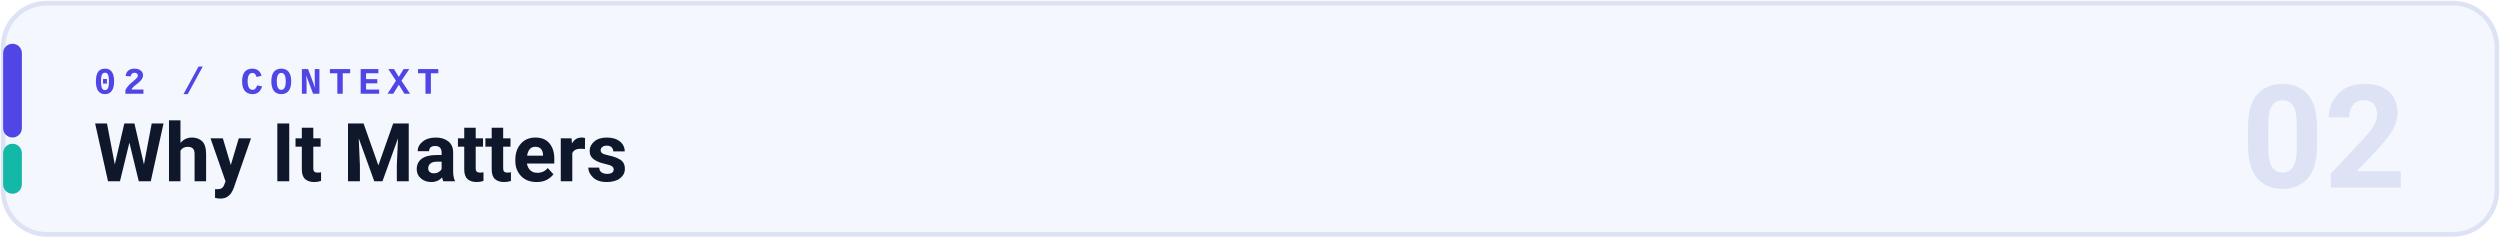
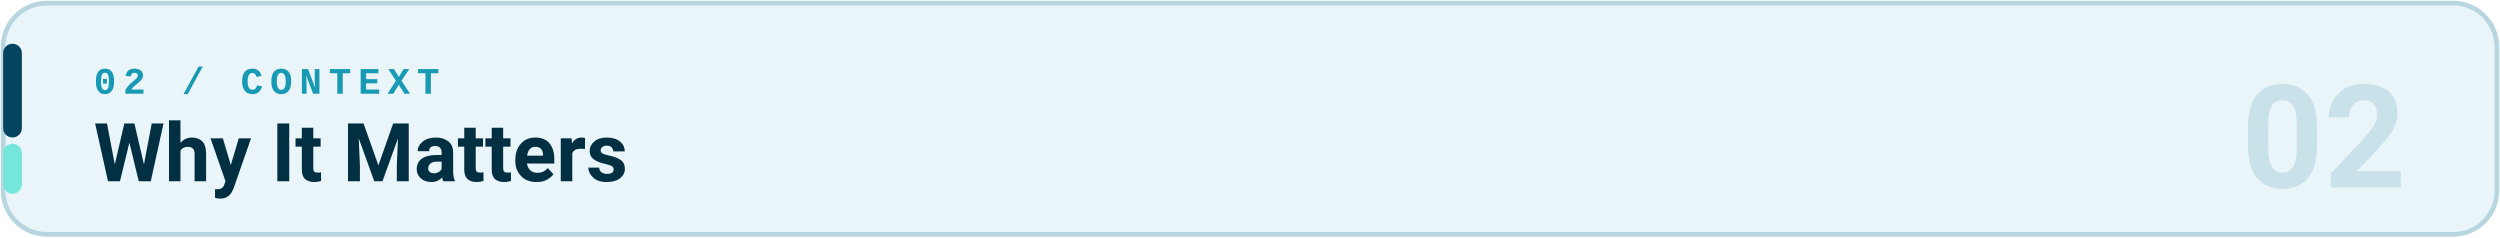
<svg xmlns="http://www.w3.org/2000/svg" width="800" height="76" viewBox="0 0 800 76" role="img" aria-labelledby="t">
-   <rect x="1" y="1" width="798" height="74" rx="14" fill="#F5F7FF" stroke="#DDE3F5" stroke-width="1.5" />
-   <rect x="1" y="14" width="6" height="30" rx="3" fill="#4F46E5" />
-   <rect x="1" y="46" width="6" height="16" rx="3" fill="#14B8A6" />
-   <text x="770" y="60" text-anchor="end" font-family="'DM Sans','Segoe UI',Roboto,'Helvetica Neue',Arial,sans-serif" font-size="46" font-weight="700" fill="#DDE3F5">02</text>
-   <text x="30" y="30" font-family="'Space Mono',Consolas,'Liberation Mono',monospace" font-size="12" font-weight="700" letter-spacing="2.2" fill="#4F46E5">02 / CONTEXT</text>
-   <text x="30" y="58" font-family="'DM Sans','Segoe UI',Roboto,'Helvetica Neue',Arial,sans-serif" font-size="26" font-weight="700" fill="#0F172A">Why It Matters</text>
+   <rect x="1" y="1" width="798" height="74" rx="14" fill="#EAF5F9" stroke="#B7D6E0" stroke-width="1.5" />
+   <rect x="1" y="14" width="6" height="30" rx="3" fill="#05445E" />
+   <rect x="1" y="46" width="6" height="16" rx="3" fill="#75E6DA" />
+   <text x="770" y="60" text-anchor="end" font-family="'DM Sans','Segoe UI',Roboto,'Helvetica Neue',Arial,sans-serif" font-size="46" font-weight="700" fill="#C9E1E9">02</text>
+   <text x="30" y="30" font-family="'Space Mono',Consolas,'Liberation Mono',monospace" font-size="12" font-weight="700" letter-spacing="2.2" fill="#189AB4">02 / CONTEXT</text>
+   <text x="30" y="58" font-family="'DM Sans','Segoe UI',Roboto,'Helvetica Neue',Arial,sans-serif" font-size="26" font-weight="700" fill="#032F42">Why It Matters</text>
</svg>
